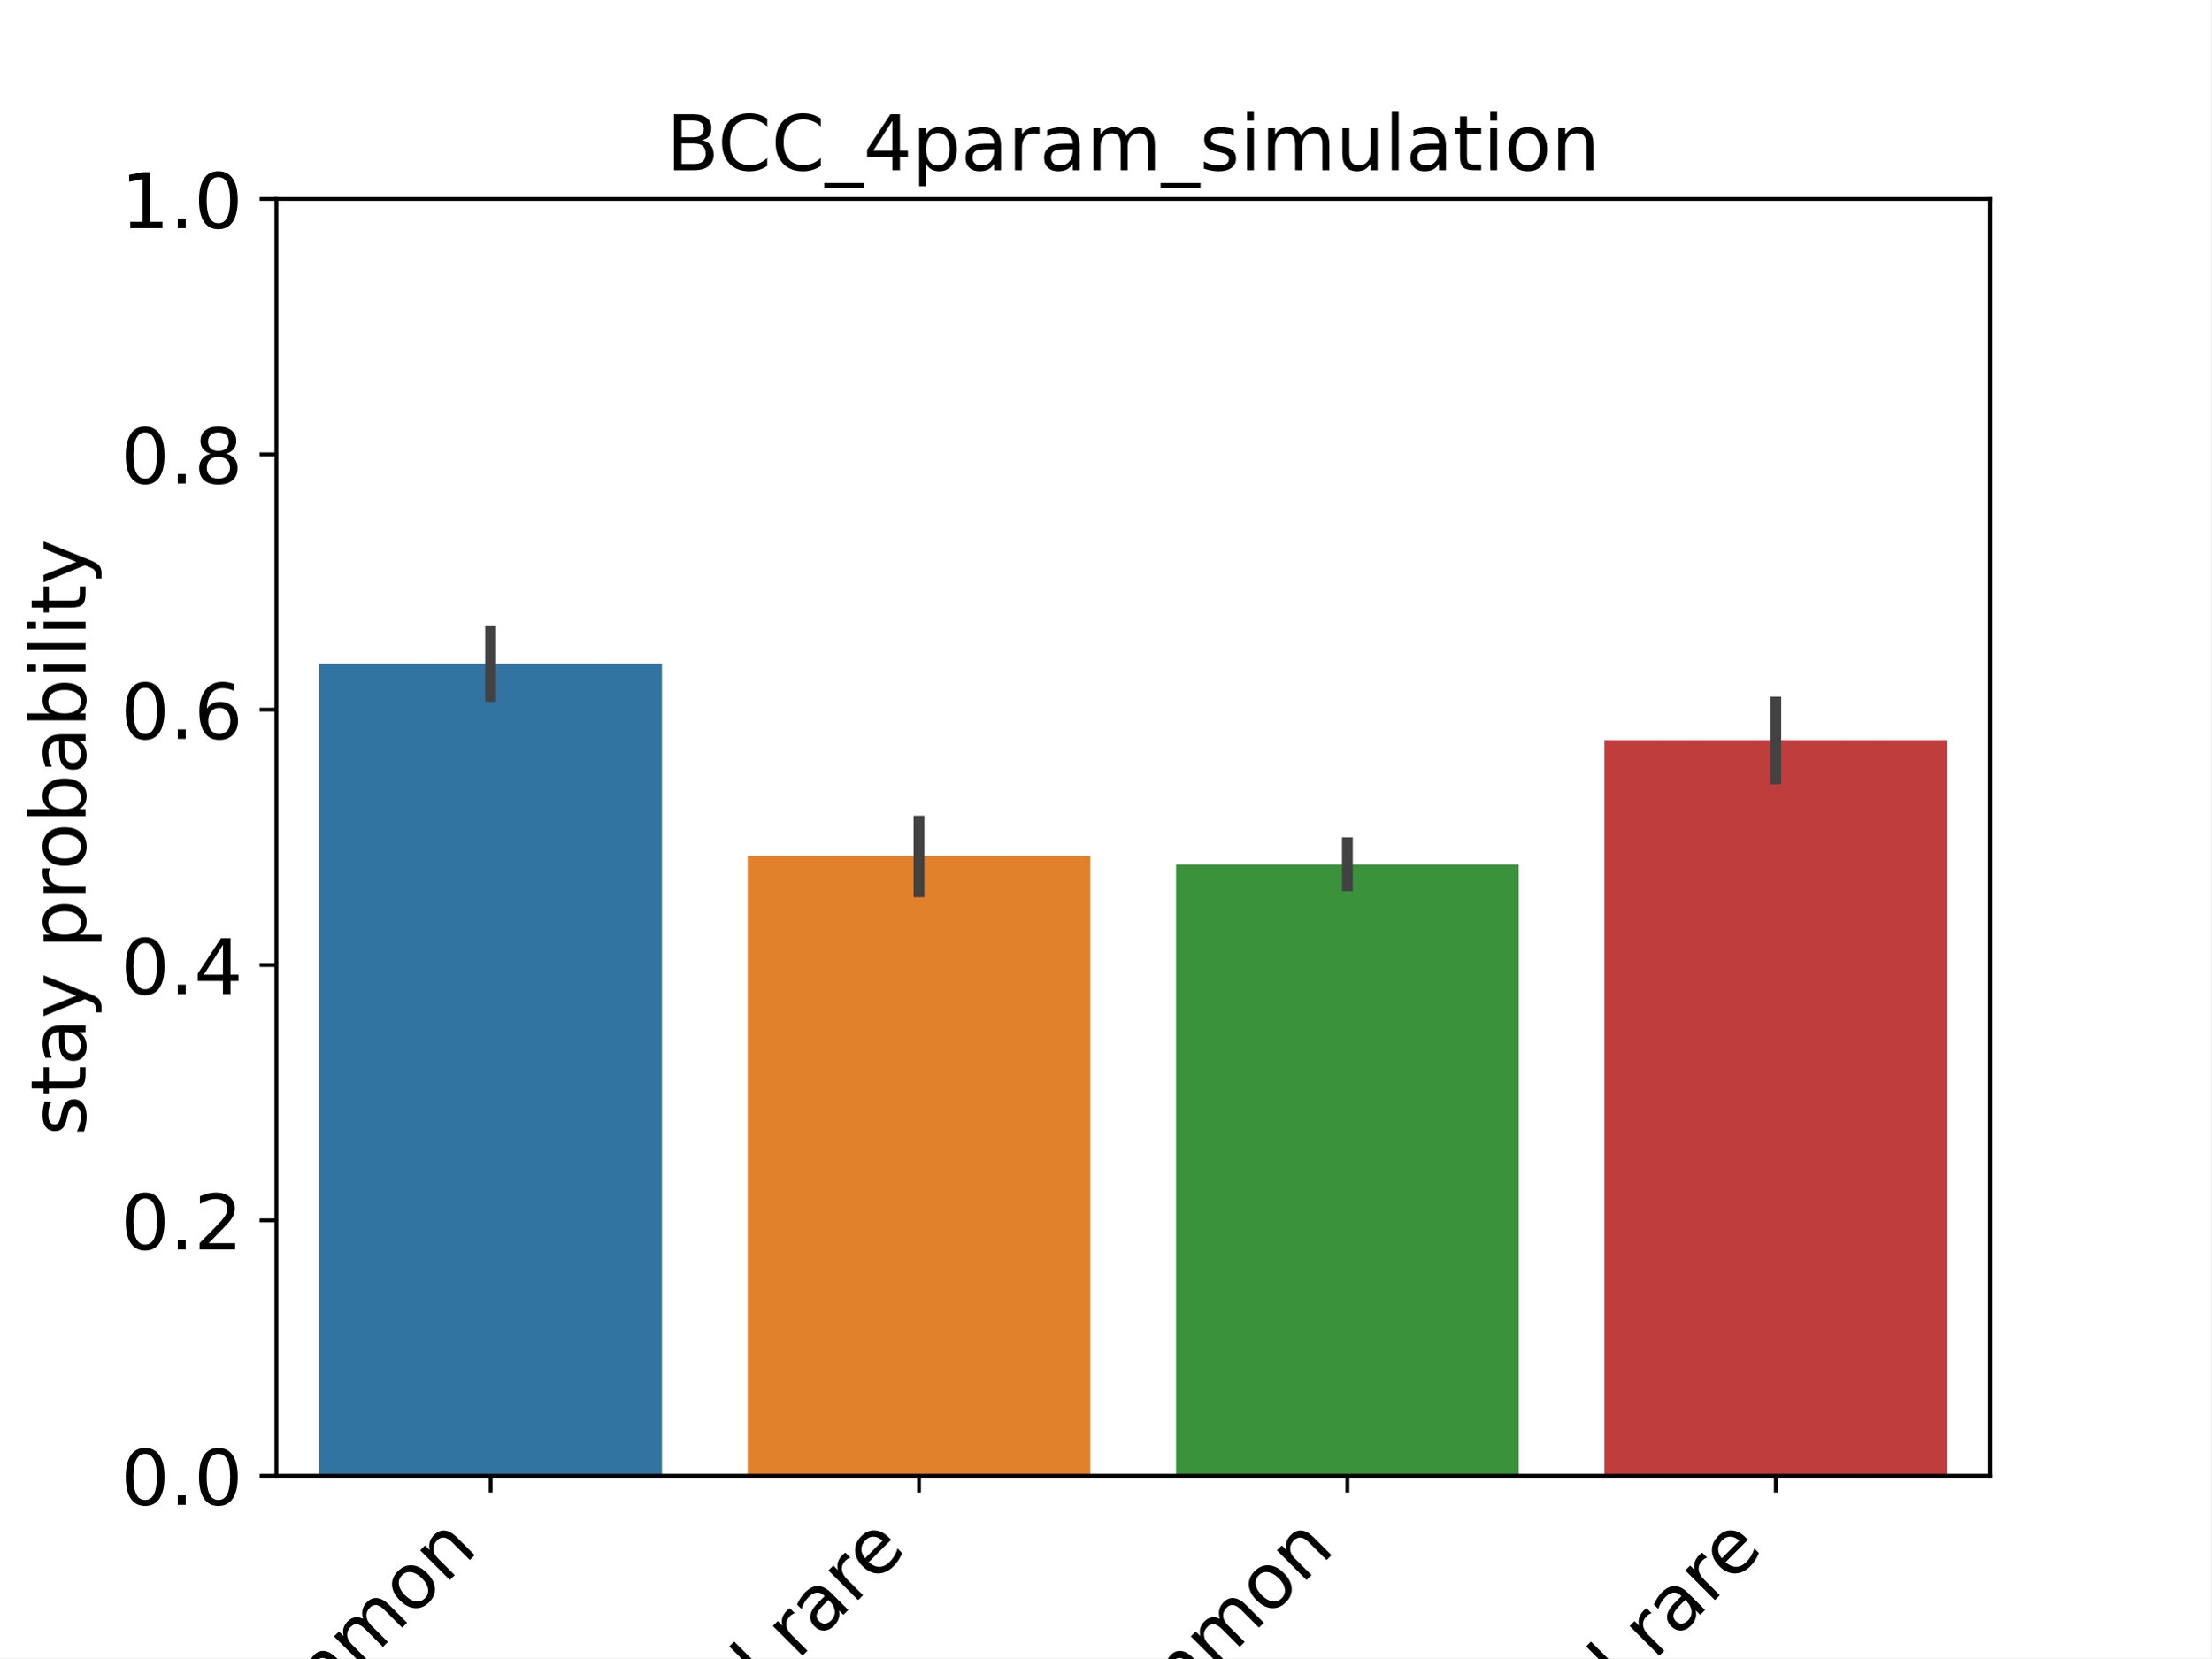
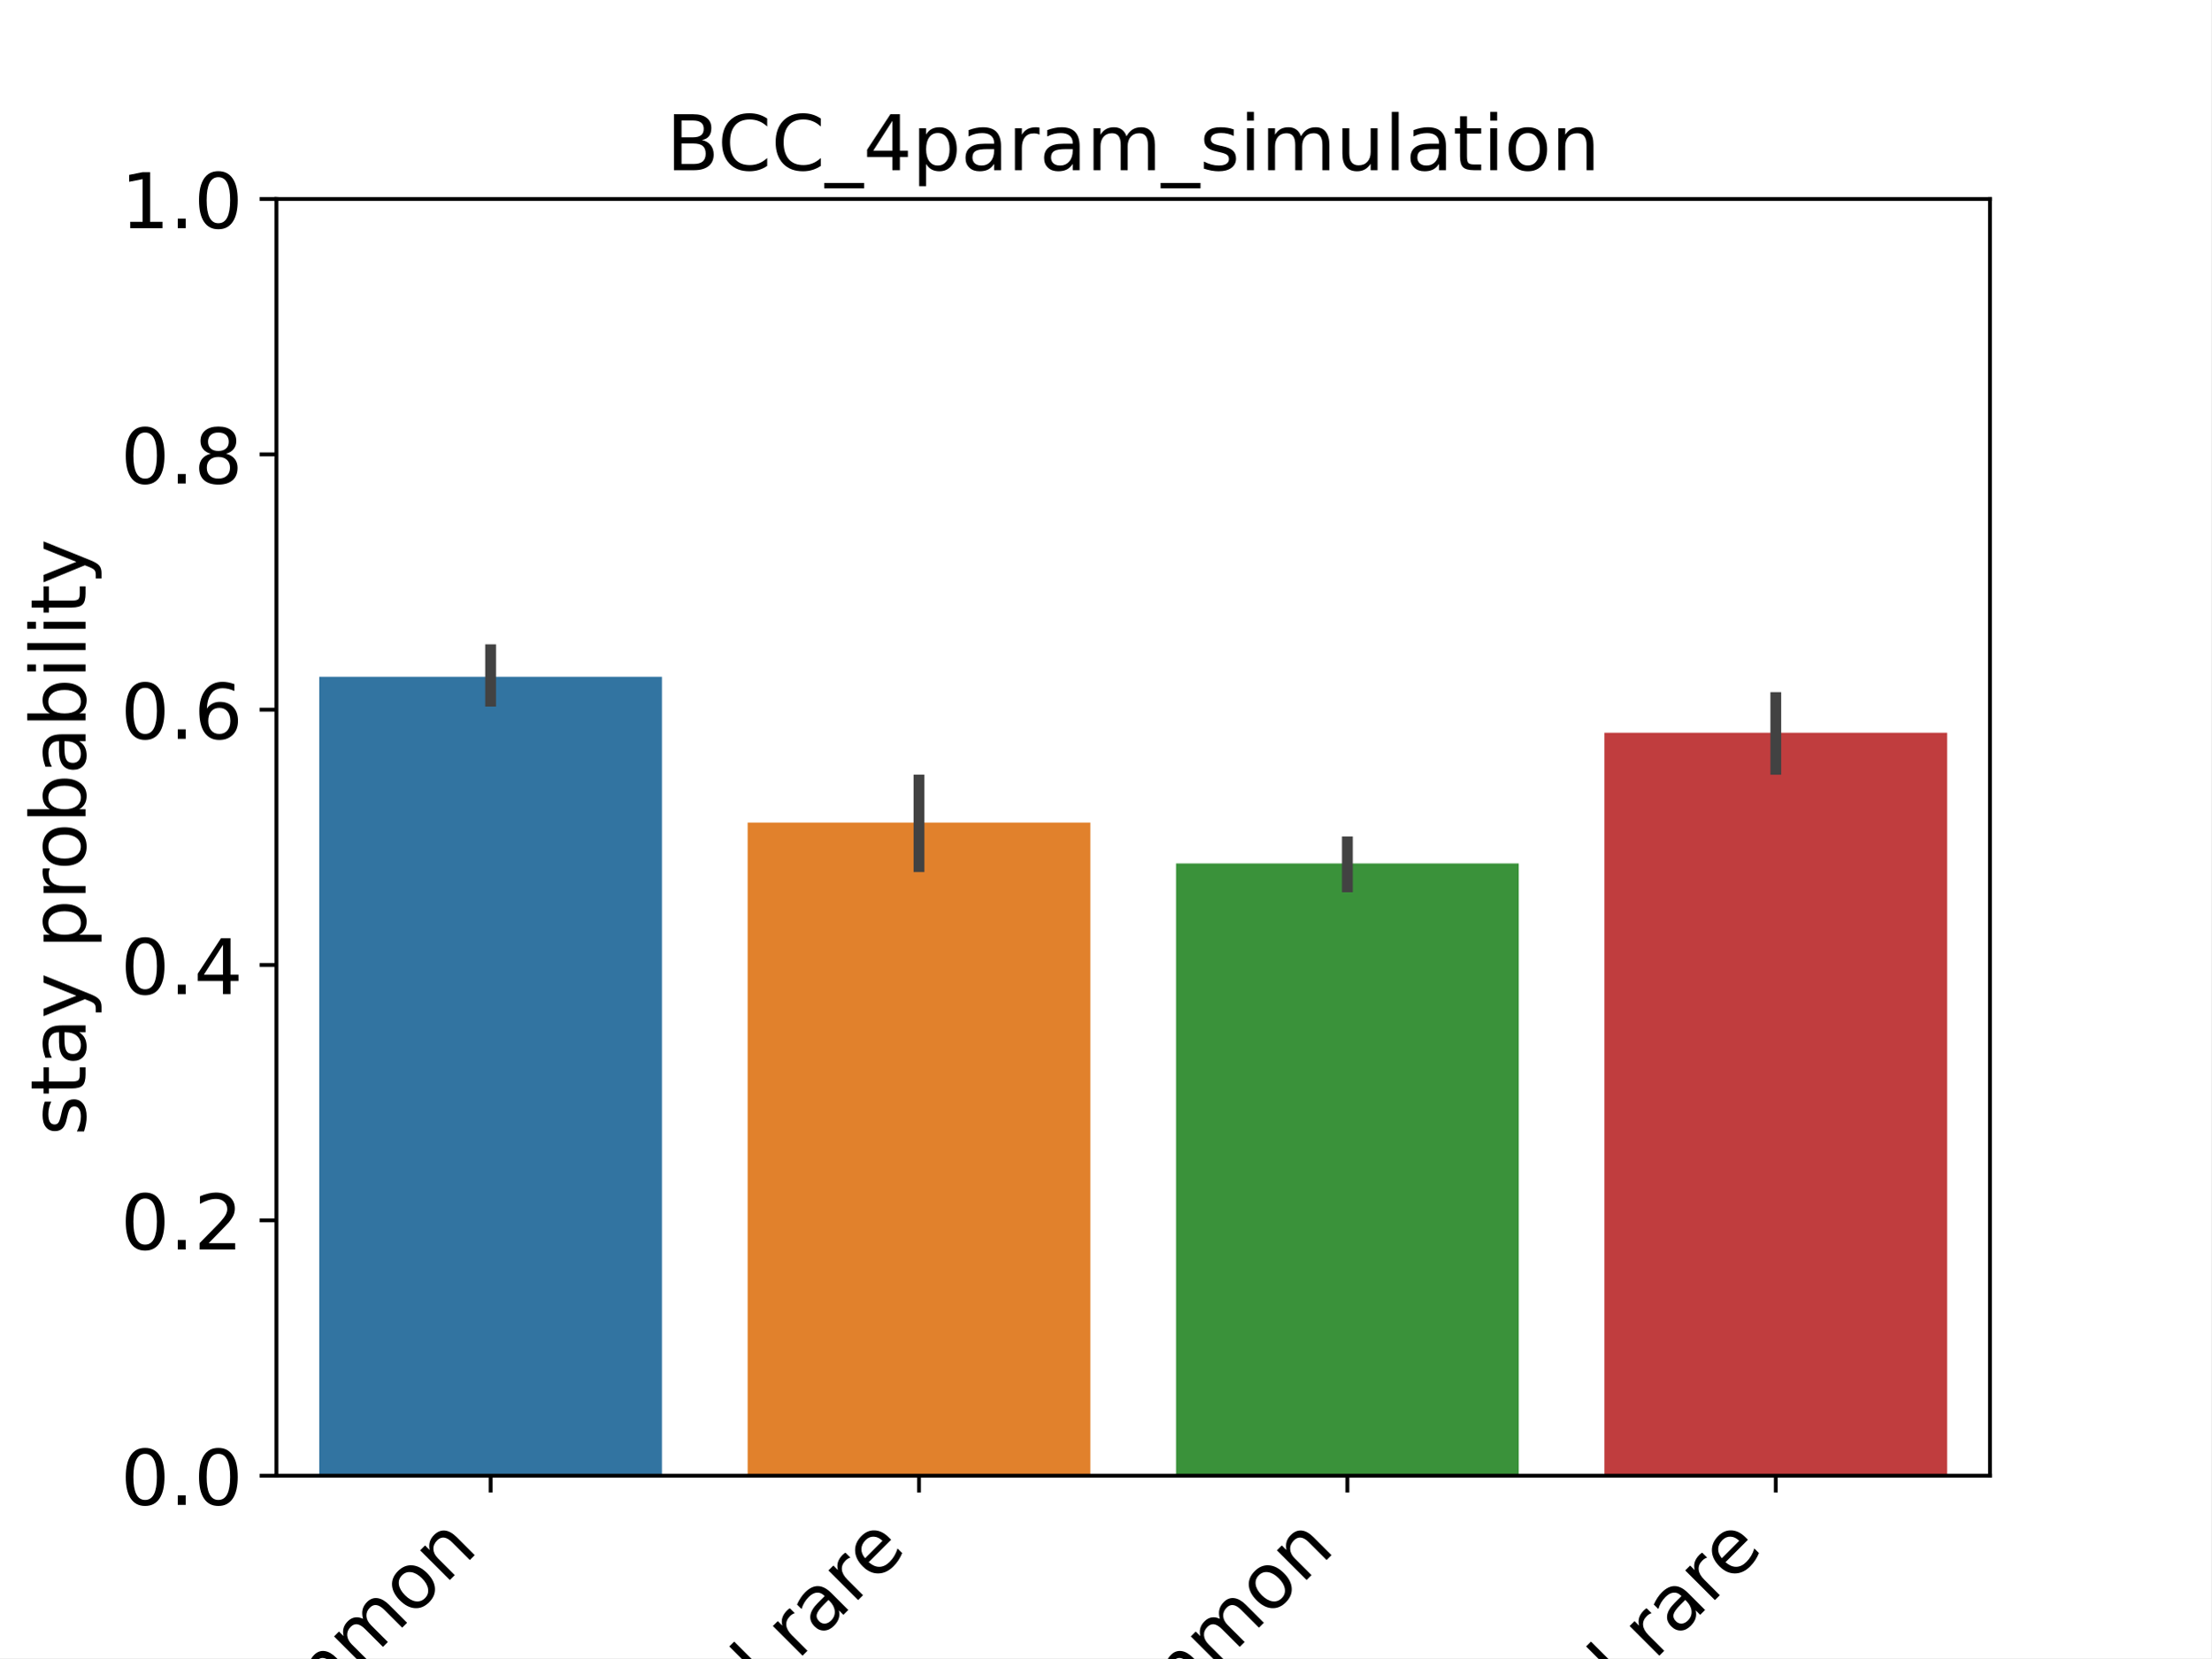
<svg xmlns="http://www.w3.org/2000/svg" xmlns:xlink="http://www.w3.org/1999/xlink" width="460.8pt" height="345.6pt" viewBox="0 0 460.8 345.6" version="1.1">
  <defs>
    <style type="text/css">*{stroke-linejoin: round; stroke-linecap: butt}</style>
  </defs>
  <g id="figure_1">
    <g id="patch_1">
      <path d="M 0 345.6  L 460.8 345.6  L 460.8 0  L 0 0  z " style="fill: #ffffff" />
    </g>
    <g id="axes_1">
      <g id="patch_2">
        <path d="M 57.6 307.584  L 414.72 307.584  L 414.72 41.472  L 57.6 41.472  z " style="fill: #ffffff" />
      </g>
      <g id="patch_3">
-         <path d="M 66.528 307.584  L 137.952 307.584  L 137.952 138.347  L 66.528 138.347  z " clip-path="url(#pcaaaa82c11)" style="fill: #3274a1" />
+         <path d="M 66.528 307.584  L 137.952 307.584  L 137.952 141.064  L 66.528 141.064  z " clip-path="url(#p55518bfa05)" style="fill: #3274a1" />
      </g>
      <g id="patch_4">
-         <path d="M 155.808 307.584  L 227.232 307.584  L 227.232 178.425  L 155.808 178.425  z " clip-path="url(#pcaaaa82c11)" style="fill: #e1812c" />
+         <path d="M 155.808 307.584  L 227.232 307.584  L 227.232 171.46  L 155.808 171.46  z " clip-path="url(#p55518bfa05)" style="fill: #e1812c" />
      </g>
      <g id="patch_5">
-         <path d="M 245.088 307.584  L 316.512 307.584  L 316.512 180.187  L 245.088 180.187  z " clip-path="url(#pcaaaa82c11)" style="fill: #3a923a" />
+         <path d="M 245.088 307.584  L 316.512 307.584  L 316.512 179.973  L 245.088 179.973  z " clip-path="url(#p55518bfa05)" style="fill: #3a923a" />
      </g>
      <g id="patch_6">
-         <path d="M 334.368 307.584  L 405.792 307.584  L 405.792 154.264  L 334.368 154.264  z " clip-path="url(#pcaaaa82c11)" style="fill: #c03d3e" />
+         <path d="M 334.368 307.584  L 405.792 307.584  L 405.792 152.728  L 334.368 152.728  z " clip-path="url(#p55518bfa05)" style="fill: #c03d3e" />
      </g>
      <g id="matplotlib.axis_1">
        <g id="xtick_1">
          <g id="line2d_1">
            <defs>
-               <path id="m869093b773" d="M 0 0  L 0 3.5  " style="stroke: #000000; stroke-width: 0.8" />
+               <path id="mdc5e68c6df" d="M 0 0  L 0 3.5  " style="stroke: #000000; stroke-width: 0.8" />
            </defs>
            <g>
-               <use xlink:href="#m869093b773" x="102.24" y="307.584" style="stroke: #000000; stroke-width: 0.8" />
+               <use xlink:href="#mdc5e68c6df" x="102.24" y="307.584" style="stroke: #000000; stroke-width: 0.8" />
            </g>
          </g>
          <g id="text_1">
            <g transform="translate(-6.307962 429.3757) rotate(-45) scale(0.16 -0.16)">
              <defs>
                <path id="DejaVuSans-72" d="M 2631 2963  Q 2534 3019 2420 3045  Q 2306 3072 2169 3072  Q 1681 3072 1420 2755  Q 1159 2438 1159 1844  L 1159 0  L 581 0  L 581 3500  L 1159 3500  L 1159 2956  Q 1341 3275 1631 3429  Q 1922 3584 2338 3584  Q 2397 3584 2469 3576  Q 2541 3569 2628 3553  L 2631 2963  z " transform="scale(0.015625)" />
                <path id="DejaVuSans-65" d="M 3597 1894  L 3597 1613  L 953 1613  Q 991 1019 1311 708  Q 1631 397 2203 397  Q 2534 397 2845 478  Q 3156 559 3463 722  L 3463 178  Q 3153 47 2828 -22  Q 2503 -91 2169 -91  Q 1331 -91 842 396  Q 353 884 353 1716  Q 353 2575 817 3079  Q 1281 3584 2069 3584  Q 2775 3584 3186 3129  Q 3597 2675 3597 1894  z M 3022 2063  Q 3016 2534 2758 2815  Q 2500 3097 2075 3097  Q 1594 3097 1305 2825  Q 1016 2553 972 2059  L 3022 2063  z " transform="scale(0.015625)" />
                <path id="DejaVuSans-77" d="M 269 3500  L 844 3500  L 1563 769  L 2278 3500  L 2956 3500  L 3675 769  L 4391 3500  L 4966 3500  L 4050 0  L 3372 0  L 2619 2869  L 1863 0  L 1184 0  L 269 3500  z " transform="scale(0.015625)" />
                <path id="DejaVuSans-61" d="M 2194 1759  Q 1497 1759 1228 1600  Q 959 1441 959 1056  Q 959 750 1161 570  Q 1363 391 1709 391  Q 2188 391 2477 730  Q 2766 1069 2766 1631  L 2766 1759  L 2194 1759  z M 3341 1997  L 3341 0  L 2766 0  L 2766 531  Q 2569 213 2275 61  Q 1981 -91 1556 -91  Q 1019 -91 701 211  Q 384 513 384 1019  Q 384 1609 779 1909  Q 1175 2209 1959 2209  L 2766 2209  L 2766 2266  Q 2766 2663 2505 2880  Q 2244 3097 1772 3097  Q 1472 3097 1187 3025  Q 903 2953 641 2809  L 641 3341  Q 956 3463 1253 3523  Q 1550 3584 1831 3584  Q 2591 3584 2966 3190  Q 3341 2797 3341 1997  z " transform="scale(0.015625)" />
                <path id="DejaVuSans-64" d="M 2906 2969  L 2906 4863  L 3481 4863  L 3481 0  L 2906 0  L 2906 525  Q 2725 213 2448 61  Q 2172 -91 1784 -91  Q 1150 -91 751 415  Q 353 922 353 1747  Q 353 2572 751 3078  Q 1150 3584 1784 3584  Q 2172 3584 2448 3432  Q 2725 3281 2906 2969  z M 947 1747  Q 947 1113 1208 752  Q 1469 391 1925 391  Q 2381 391 2643 752  Q 2906 1113 2906 1747  Q 2906 2381 2643 2742  Q 2381 3103 1925 3103  Q 1469 3103 1208 2742  Q 947 2381 947 1747  z " transform="scale(0.015625)" />
                <path id="DejaVuSans-20" transform="scale(0.015625)" />
                <path id="DejaVuSans-63" d="M 3122 3366  L 3122 2828  Q 2878 2963 2633 3030  Q 2388 3097 2138 3097  Q 1578 3097 1268 2742  Q 959 2388 959 1747  Q 959 1106 1268 751  Q 1578 397 2138 397  Q 2388 397 2633 464  Q 2878 531 3122 666  L 3122 134  Q 2881 22 2623 -34  Q 2366 -91 2075 -91  Q 1284 -91 818 406  Q 353 903 353 1747  Q 353 2603 823 3093  Q 1294 3584 2113 3584  Q 2378 3584 2631 3529  Q 2884 3475 3122 3366  z " transform="scale(0.015625)" />
                <path id="DejaVuSans-6f" d="M 1959 3097  Q 1497 3097 1228 2736  Q 959 2375 959 1747  Q 959 1119 1226 758  Q 1494 397 1959 397  Q 2419 397 2687 759  Q 2956 1122 2956 1747  Q 2956 2369 2687 2733  Q 2419 3097 1959 3097  z M 1959 3584  Q 2709 3584 3137 3096  Q 3566 2609 3566 1747  Q 3566 888 3137 398  Q 2709 -91 1959 -91  Q 1206 -91 779 398  Q 353 888 353 1747  Q 353 2609 779 3096  Q 1206 3584 1959 3584  z " transform="scale(0.015625)" />
                <path id="DejaVuSans-6d" d="M 3328 2828  Q 3544 3216 3844 3400  Q 4144 3584 4550 3584  Q 5097 3584 5394 3201  Q 5691 2819 5691 2113  L 5691 0  L 5113 0  L 5113 2094  Q 5113 2597 4934 2840  Q 4756 3084 4391 3084  Q 3944 3084 3684 2787  Q 3425 2491 3425 1978  L 3425 0  L 2847 0  L 2847 2094  Q 2847 2600 2669 2842  Q 2491 3084 2119 3084  Q 1678 3084 1418 2786  Q 1159 2488 1159 1978  L 1159 0  L 581 0  L 581 3500  L 1159 3500  L 1159 2956  Q 1356 3278 1631 3431  Q 1906 3584 2284 3584  Q 2666 3584 2933 3390  Q 3200 3197 3328 2828  z " transform="scale(0.015625)" />
                <path id="DejaVuSans-6e" d="M 3513 2113  L 3513 0  L 2938 0  L 2938 2094  Q 2938 2591 2744 2837  Q 2550 3084 2163 3084  Q 1697 3084 1428 2787  Q 1159 2491 1159 1978  L 1159 0  L 581 0  L 581 3500  L 1159 3500  L 1159 2956  Q 1366 3272 1645 3428  Q 1925 3584 2291 3584  Q 2894 3584 3203 3211  Q 3513 2838 3513 2113  z " transform="scale(0.015625)" />
              </defs>
              <use xlink:href="#DejaVuSans-72" />
              <use xlink:href="#DejaVuSans-65" x="38.863" />
              <use xlink:href="#DejaVuSans-77" x="100.387" />
              <use xlink:href="#DejaVuSans-61" x="182.174" />
              <use xlink:href="#DejaVuSans-72" x="243.453" />
              <use xlink:href="#DejaVuSans-64" x="282.816" />
              <use xlink:href="#DejaVuSans-65" x="346.293" />
              <use xlink:href="#DejaVuSans-64" x="407.816" />
              <use xlink:href="#DejaVuSans-20" x="471.293" />
              <use xlink:href="#DejaVuSans-63" x="503.08" />
              <use xlink:href="#DejaVuSans-6f" x="558.061" />
              <use xlink:href="#DejaVuSans-6d" x="619.242" />
              <use xlink:href="#DejaVuSans-6d" x="716.654" />
              <use xlink:href="#DejaVuSans-6f" x="814.066" />
              <use xlink:href="#DejaVuSans-6e" x="875.248" />
            </g>
          </g>
        </g>
        <g id="xtick_2">
          <g id="line2d_2">
            <g>
-               <use xlink:href="#m869093b773" x="191.52" y="307.584" style="stroke: #000000; stroke-width: 0.8" />
+               <use xlink:href="#mdc5e68c6df" x="191.52" y="307.584" style="stroke: #000000; stroke-width: 0.8" />
            </g>
          </g>
          <g id="text_2">
            <g transform="translate(109.3065 403.0413) rotate(-45) scale(0.16 -0.16)">
              <use xlink:href="#DejaVuSans-72" />
              <use xlink:href="#DejaVuSans-65" x="38.863" />
              <use xlink:href="#DejaVuSans-77" x="100.387" />
              <use xlink:href="#DejaVuSans-61" x="182.174" />
              <use xlink:href="#DejaVuSans-72" x="243.453" />
              <use xlink:href="#DejaVuSans-64" x="282.816" />
              <use xlink:href="#DejaVuSans-65" x="346.293" />
              <use xlink:href="#DejaVuSans-64" x="407.816" />
              <use xlink:href="#DejaVuSans-20" x="471.293" />
              <use xlink:href="#DejaVuSans-72" x="503.08" />
              <use xlink:href="#DejaVuSans-61" x="544.193" />
              <use xlink:href="#DejaVuSans-72" x="605.473" />
              <use xlink:href="#DejaVuSans-65" x="644.336" />
            </g>
          </g>
        </g>
        <g id="xtick_3">
          <g id="line2d_3">
            <g>
-               <use xlink:href="#m869093b773" x="280.8" y="307.584" style="stroke: #000000; stroke-width: 0.8" />
+               <use xlink:href="#mdc5e68c6df" x="280.8" y="307.584" style="stroke: #000000; stroke-width: 0.8" />
            </g>
          </g>
          <g id="text_3">
            <g transform="translate(157.9119 443.7158) rotate(-45) scale(0.16 -0.16)">
              <defs>
                <path id="DejaVuSans-75" d="M 544 1381  L 544 3500  L 1119 3500  L 1119 1403  Q 1119 906 1312 657  Q 1506 409 1894 409  Q 2359 409 2629 706  Q 2900 1003 2900 1516  L 2900 3500  L 3475 3500  L 3475 0  L 2900 0  L 2900 538  Q 2691 219 2414 64  Q 2138 -91 1772 -91  Q 1169 -91 856 284  Q 544 659 544 1381  z M 1991 3584  L 1991 3584  z " transform="scale(0.015625)" />
              </defs>
              <use xlink:href="#DejaVuSans-75" />
              <use xlink:href="#DejaVuSans-6e" x="63.379" />
              <use xlink:href="#DejaVuSans-72" x="126.758" />
              <use xlink:href="#DejaVuSans-65" x="165.621" />
              <use xlink:href="#DejaVuSans-77" x="227.145" />
              <use xlink:href="#DejaVuSans-61" x="308.932" />
              <use xlink:href="#DejaVuSans-72" x="370.211" />
              <use xlink:href="#DejaVuSans-64" x="409.574" />
              <use xlink:href="#DejaVuSans-65" x="473.051" />
              <use xlink:href="#DejaVuSans-64" x="534.574" />
              <use xlink:href="#DejaVuSans-20" x="598.051" />
              <use xlink:href="#DejaVuSans-63" x="629.838" />
              <use xlink:href="#DejaVuSans-6f" x="684.818" />
              <use xlink:href="#DejaVuSans-6d" x="746" />
              <use xlink:href="#DejaVuSans-6d" x="843.412" />
              <use xlink:href="#DejaVuSans-6f" x="940.824" />
              <use xlink:href="#DejaVuSans-6e" x="1002.006" />
            </g>
          </g>
        </g>
        <g id="xtick_4">
          <g id="line2d_4">
            <g>
-               <use xlink:href="#m869093b773" x="370.08" y="307.584" style="stroke: #000000; stroke-width: 0.8" />
+               <use xlink:href="#mdc5e68c6df" x="370.08" y="307.584" style="stroke: #000000; stroke-width: 0.8" />
            </g>
          </g>
          <g id="text_4">
            <g transform="translate(273.5263 417.3814) rotate(-45) scale(0.16 -0.16)">
              <use xlink:href="#DejaVuSans-75" />
              <use xlink:href="#DejaVuSans-6e" x="63.379" />
              <use xlink:href="#DejaVuSans-72" x="126.758" />
              <use xlink:href="#DejaVuSans-65" x="165.621" />
              <use xlink:href="#DejaVuSans-77" x="227.145" />
              <use xlink:href="#DejaVuSans-61" x="308.932" />
              <use xlink:href="#DejaVuSans-72" x="370.211" />
              <use xlink:href="#DejaVuSans-64" x="409.574" />
              <use xlink:href="#DejaVuSans-65" x="473.051" />
              <use xlink:href="#DejaVuSans-64" x="534.574" />
              <use xlink:href="#DejaVuSans-20" x="598.051" />
              <use xlink:href="#DejaVuSans-72" x="629.838" />
              <use xlink:href="#DejaVuSans-61" x="670.951" />
              <use xlink:href="#DejaVuSans-72" x="732.23" />
              <use xlink:href="#DejaVuSans-65" x="771.094" />
            </g>
          </g>
        </g>
      </g>
      <g id="matplotlib.axis_2">
        <g id="ytick_1">
          <g id="line2d_5">
            <defs>
-               <path id="m55d0cbc62d" d="M 0 0  L -3.5 0  " style="stroke: #000000; stroke-width: 0.8" />
+               <path id="m85166e679d" d="M 0 0  L -3.5 0  " style="stroke: #000000; stroke-width: 0.8" />
            </defs>
            <g>
-               <use xlink:href="#m55d0cbc62d" x="57.6" y="307.584" style="stroke: #000000; stroke-width: 0.8" />
+               <use xlink:href="#m85166e679d" x="57.6" y="307.584" style="stroke: #000000; stroke-width: 0.8" />
            </g>
          </g>
          <g id="text_5">
            <g transform="translate(25.155 313.6628) scale(0.16 -0.16)">
              <defs>
                <path id="DejaVuSans-30" d="M 2034 4250  Q 1547 4250 1301 3770  Q 1056 3291 1056 2328  Q 1056 1369 1301 889  Q 1547 409 2034 409  Q 2525 409 2770 889  Q 3016 1369 3016 2328  Q 3016 3291 2770 3770  Q 2525 4250 2034 4250  z M 2034 4750  Q 2819 4750 3233 4129  Q 3647 3509 3647 2328  Q 3647 1150 3233 529  Q 2819 -91 2034 -91  Q 1250 -91 836 529  Q 422 1150 422 2328  Q 422 3509 836 4129  Q 1250 4750 2034 4750  z " transform="scale(0.015625)" />
                <path id="DejaVuSans-2e" d="M 684 794  L 1344 794  L 1344 0  L 684 0  L 684 794  z " transform="scale(0.015625)" />
              </defs>
              <use xlink:href="#DejaVuSans-30" />
              <use xlink:href="#DejaVuSans-2e" x="63.623" />
              <use xlink:href="#DejaVuSans-30" x="95.41" />
            </g>
          </g>
        </g>
        <g id="ytick_2">
          <g id="line2d_6">
            <g>
-               <use xlink:href="#m55d0cbc62d" x="57.6" y="254.362" style="stroke: #000000; stroke-width: 0.8" />
+               <use xlink:href="#m85166e679d" x="57.6" y="254.362" style="stroke: #000000; stroke-width: 0.8" />
            </g>
          </g>
          <g id="text_6">
            <g transform="translate(25.155 260.4403) scale(0.16 -0.16)">
              <defs>
                <path id="DejaVuSans-32" d="M 1228 531  L 3431 531  L 3431 0  L 469 0  L 469 531  Q 828 903 1448 1529  Q 2069 2156 2228 2338  Q 2531 2678 2651 2914  Q 2772 3150 2772 3378  Q 2772 3750 2511 3984  Q 2250 4219 1831 4219  Q 1534 4219 1204 4116  Q 875 4013 500 3803  L 500 4441  Q 881 4594 1212 4672  Q 1544 4750 1819 4750  Q 2544 4750 2975 4387  Q 3406 4025 3406 3419  Q 3406 3131 3298 2873  Q 3191 2616 2906 2266  Q 2828 2175 2409 1742  Q 1991 1309 1228 531  z " transform="scale(0.015625)" />
              </defs>
              <use xlink:href="#DejaVuSans-30" />
              <use xlink:href="#DejaVuSans-2e" x="63.623" />
              <use xlink:href="#DejaVuSans-32" x="95.41" />
            </g>
          </g>
        </g>
        <g id="ytick_3">
          <g id="line2d_7">
            <g>
-               <use xlink:href="#m55d0cbc62d" x="57.6" y="201.139" style="stroke: #000000; stroke-width: 0.8" />
+               <use xlink:href="#m85166e679d" x="57.6" y="201.139" style="stroke: #000000; stroke-width: 0.8" />
            </g>
          </g>
          <g id="text_7">
            <g transform="translate(25.155 207.2179) scale(0.16 -0.16)">
              <defs>
                <path id="DejaVuSans-34" d="M 2419 4116  L 825 1625  L 2419 1625  L 2419 4116  z M 2253 4666  L 3047 4666  L 3047 1625  L 3713 1625  L 3713 1100  L 3047 1100  L 3047 0  L 2419 0  L 2419 1100  L 313 1100  L 313 1709  L 2253 4666  z " transform="scale(0.015625)" />
              </defs>
              <use xlink:href="#DejaVuSans-30" />
              <use xlink:href="#DejaVuSans-2e" x="63.623" />
              <use xlink:href="#DejaVuSans-34" x="95.41" />
            </g>
          </g>
        </g>
        <g id="ytick_4">
          <g id="line2d_8">
            <g>
-               <use xlink:href="#m55d0cbc62d" x="57.6" y="147.917" style="stroke: #000000; stroke-width: 0.8" />
+               <use xlink:href="#m85166e679d" x="57.6" y="147.917" style="stroke: #000000; stroke-width: 0.8" />
            </g>
          </g>
          <g id="text_8">
            <g transform="translate(25.155 153.9955) scale(0.16 -0.16)">
              <defs>
                <path id="DejaVuSans-36" d="M 2113 2584  Q 1688 2584 1439 2293  Q 1191 2003 1191 1497  Q 1191 994 1439 701  Q 1688 409 2113 409  Q 2538 409 2786 701  Q 3034 994 3034 1497  Q 3034 2003 2786 2293  Q 2538 2584 2113 2584  z M 3366 4563  L 3366 3988  Q 3128 4100 2886 4159  Q 2644 4219 2406 4219  Q 1781 4219 1451 3797  Q 1122 3375 1075 2522  Q 1259 2794 1537 2939  Q 1816 3084 2150 3084  Q 2853 3084 3261 2657  Q 3669 2231 3669 1497  Q 3669 778 3244 343  Q 2819 -91 2113 -91  Q 1303 -91 875 529  Q 447 1150 447 2328  Q 447 3434 972 4092  Q 1497 4750 2381 4750  Q 2619 4750 2861 4703  Q 3103 4656 3366 4563  z " transform="scale(0.015625)" />
              </defs>
              <use xlink:href="#DejaVuSans-30" />
              <use xlink:href="#DejaVuSans-2e" x="63.623" />
              <use xlink:href="#DejaVuSans-36" x="95.41" />
            </g>
          </g>
        </g>
        <g id="ytick_5">
          <g id="line2d_9">
            <g>
-               <use xlink:href="#m55d0cbc62d" x="57.6" y="94.694" style="stroke: #000000; stroke-width: 0.8" />
+               <use xlink:href="#m85166e679d" x="57.6" y="94.694" style="stroke: #000000; stroke-width: 0.8" />
            </g>
          </g>
          <g id="text_9">
            <g transform="translate(25.155 100.7731) scale(0.16 -0.16)">
              <defs>
                <path id="DejaVuSans-38" d="M 2034 2216  Q 1584 2216 1326 1975  Q 1069 1734 1069 1313  Q 1069 891 1326 650  Q 1584 409 2034 409  Q 2484 409 2743 651  Q 3003 894 3003 1313  Q 3003 1734 2745 1975  Q 2488 2216 2034 2216  z M 1403 2484  Q 997 2584 770 2862  Q 544 3141 544 3541  Q 544 4100 942 4425  Q 1341 4750 2034 4750  Q 2731 4750 3128 4425  Q 3525 4100 3525 3541  Q 3525 3141 3298 2862  Q 3072 2584 2669 2484  Q 3125 2378 3379 2068  Q 3634 1759 3634 1313  Q 3634 634 3220 271  Q 2806 -91 2034 -91  Q 1263 -91 848 271  Q 434 634 434 1313  Q 434 1759 690 2068  Q 947 2378 1403 2484  z M 1172 3481  Q 1172 3119 1398 2916  Q 1625 2713 2034 2713  Q 2441 2713 2670 2916  Q 2900 3119 2900 3481  Q 2900 3844 2670 4047  Q 2441 4250 2034 4250  Q 1625 4250 1398 4047  Q 1172 3844 1172 3481  z " transform="scale(0.015625)" />
              </defs>
              <use xlink:href="#DejaVuSans-30" />
              <use xlink:href="#DejaVuSans-2e" x="63.623" />
              <use xlink:href="#DejaVuSans-38" x="95.41" />
            </g>
          </g>
        </g>
        <g id="ytick_6">
          <g id="line2d_10">
            <g>
-               <use xlink:href="#m55d0cbc62d" x="57.6" y="41.472" style="stroke: #000000; stroke-width: 0.8" />
+               <use xlink:href="#m85166e679d" x="57.6" y="41.472" style="stroke: #000000; stroke-width: 0.8" />
            </g>
          </g>
          <g id="text_10">
            <g transform="translate(25.155 47.55075) scale(0.16 -0.16)">
              <defs>
                <path id="DejaVuSans-31" d="M 794 531  L 1825 531  L 1825 4091  L 703 3866  L 703 4441  L 1819 4666  L 2450 4666  L 2450 531  L 3481 531  L 3481 0  L 794 0  L 794 531  z " transform="scale(0.015625)" />
              </defs>
              <use xlink:href="#DejaVuSans-31" />
              <use xlink:href="#DejaVuSans-2e" x="63.623" />
              <use xlink:href="#DejaVuSans-30" x="95.41" />
            </g>
          </g>
        </g>
        <g id="text_11">
          <g transform="translate(17.8275 236.693) rotate(-90) scale(0.16 -0.16)">
            <defs>
              <path id="DejaVuSans-73" d="M 2834 3397  L 2834 2853  Q 2591 2978 2328 3040  Q 2066 3103 1784 3103  Q 1356 3103 1142 2972  Q 928 2841 928 2578  Q 928 2378 1081 2264  Q 1234 2150 1697 2047  L 1894 2003  Q 2506 1872 2764 1633  Q 3022 1394 3022 966  Q 3022 478 2636 193  Q 2250 -91 1575 -91  Q 1294 -91 989 -36  Q 684 19 347 128  L 347 722  Q 666 556 975 473  Q 1284 391 1588 391  Q 1994 391 2212 530  Q 2431 669 2431 922  Q 2431 1156 2273 1281  Q 2116 1406 1581 1522  L 1381 1569  Q 847 1681 609 1914  Q 372 2147 372 2553  Q 372 3047 722 3315  Q 1072 3584 1716 3584  Q 2034 3584 2315 3537  Q 2597 3491 2834 3397  z " transform="scale(0.015625)" />
              <path id="DejaVuSans-74" d="M 1172 4494  L 1172 3500  L 2356 3500  L 2356 3053  L 1172 3053  L 1172 1153  Q 1172 725 1289 603  Q 1406 481 1766 481  L 2356 481  L 2356 0  L 1766 0  Q 1100 0 847 248  Q 594 497 594 1153  L 594 3053  L 172 3053  L 172 3500  L 594 3500  L 594 4494  L 1172 4494  z " transform="scale(0.015625)" />
              <path id="DejaVuSans-79" d="M 2059 -325  Q 1816 -950 1584 -1140  Q 1353 -1331 966 -1331  L 506 -1331  L 506 -850  L 844 -850  Q 1081 -850 1212 -737  Q 1344 -625 1503 -206  L 1606 56  L 191 3500  L 800 3500  L 1894 763  L 2988 3500  L 3597 3500  L 2059 -325  z " transform="scale(0.015625)" />
              <path id="DejaVuSans-70" d="M 1159 525  L 1159 -1331  L 581 -1331  L 581 3500  L 1159 3500  L 1159 2969  Q 1341 3281 1617 3432  Q 1894 3584 2278 3584  Q 2916 3584 3314 3078  Q 3713 2572 3713 1747  Q 3713 922 3314 415  Q 2916 -91 2278 -91  Q 1894 -91 1617 61  Q 1341 213 1159 525  z M 3116 1747  Q 3116 2381 2855 2742  Q 2594 3103 2138 3103  Q 1681 3103 1420 2742  Q 1159 2381 1159 1747  Q 1159 1113 1420 752  Q 1681 391 2138 391  Q 2594 391 2855 752  Q 3116 1113 3116 1747  z " transform="scale(0.015625)" />
              <path id="DejaVuSans-62" d="M 3116 1747  Q 3116 2381 2855 2742  Q 2594 3103 2138 3103  Q 1681 3103 1420 2742  Q 1159 2381 1159 1747  Q 1159 1113 1420 752  Q 1681 391 2138 391  Q 2594 391 2855 752  Q 3116 1113 3116 1747  z M 1159 2969  Q 1341 3281 1617 3432  Q 1894 3584 2278 3584  Q 2916 3584 3314 3078  Q 3713 2572 3713 1747  Q 3713 922 3314 415  Q 2916 -91 2278 -91  Q 1894 -91 1617 61  Q 1341 213 1159 525  L 1159 0  L 581 0  L 581 4863  L 1159 4863  L 1159 2969  z " transform="scale(0.015625)" />
              <path id="DejaVuSans-69" d="M 603 3500  L 1178 3500  L 1178 0  L 603 0  L 603 3500  z M 603 4863  L 1178 4863  L 1178 4134  L 603 4134  L 603 4863  z " transform="scale(0.015625)" />
              <path id="DejaVuSans-6c" d="M 603 4863  L 1178 4863  L 1178 0  L 603 0  L 603 4863  z " transform="scale(0.015625)" />
            </defs>
            <use xlink:href="#DejaVuSans-73" />
            <use xlink:href="#DejaVuSans-74" x="52.1" />
            <use xlink:href="#DejaVuSans-61" x="91.309" />
            <use xlink:href="#DejaVuSans-79" x="152.588" />
            <use xlink:href="#DejaVuSans-20" x="211.768" />
            <use xlink:href="#DejaVuSans-70" x="243.555" />
            <use xlink:href="#DejaVuSans-72" x="307.031" />
            <use xlink:href="#DejaVuSans-6f" x="345.895" />
            <use xlink:href="#DejaVuSans-62" x="407.076" />
            <use xlink:href="#DejaVuSans-61" x="470.553" />
            <use xlink:href="#DejaVuSans-62" x="531.832" />
            <use xlink:href="#DejaVuSans-69" x="595.309" />
            <use xlink:href="#DejaVuSans-6c" x="623.092" />
            <use xlink:href="#DejaVuSans-69" x="650.875" />
            <use xlink:href="#DejaVuSans-74" x="678.658" />
            <use xlink:href="#DejaVuSans-79" x="717.867" />
          </g>
        </g>
      </g>
      <g id="line2d_11">
-         <path d="M 102.24 145.167  L 102.24 131.507  " clip-path="url(#pcaaaa82c11)" style="fill: none; stroke: #424242; stroke-width: 2.25; stroke-linecap: square" />
+         <path d="M 102.24 146.148  L 102.24 135.42  " clip-path="url(#p55518bfa05)" style="fill: none; stroke: #424242; stroke-width: 2.25; stroke-linecap: square" />
      </g>
      <g id="line2d_12">
-         <path d="M 191.52 185.892  L 191.52 171.156  " clip-path="url(#pcaaaa82c11)" style="fill: none; stroke: #424242; stroke-width: 2.25; stroke-linecap: square" />
+         <path d="M 191.52 180.639  L 191.52 162.586  " clip-path="url(#p55518bfa05)" style="fill: none; stroke: #424242; stroke-width: 2.25; stroke-linecap: square" />
      </g>
      <g id="line2d_13">
-         <path d="M 280.8 184.65  L 280.8 175.65  " clip-path="url(#pcaaaa82c11)" style="fill: none; stroke: #424242; stroke-width: 2.25; stroke-linecap: square" />
+         <path d="M 280.8 184.852  L 280.8 175.472  " clip-path="url(#p55518bfa05)" style="fill: none; stroke: #424242; stroke-width: 2.25; stroke-linecap: square" />
      </g>
      <g id="line2d_14">
-         <path d="M 370.08 162.322  L 370.08 146.327  " clip-path="url(#pcaaaa82c11)" style="fill: none; stroke: #424242; stroke-width: 2.25; stroke-linecap: square" />
+         <path d="M 370.08 160.355  L 370.08 145.382  " clip-path="url(#p55518bfa05)" style="fill: none; stroke: #424242; stroke-width: 2.25; stroke-linecap: square" />
      </g>
      <g id="patch_7">
        <path d="M 57.6 307.584  L 57.6 41.472  " style="fill: none; stroke: #000000; stroke-width: 0.8; stroke-linejoin: miter; stroke-linecap: square" />
      </g>
      <g id="patch_8">
        <path d="M 414.72 307.584  L 414.72 41.472  " style="fill: none; stroke: #000000; stroke-width: 0.8; stroke-linejoin: miter; stroke-linecap: square" />
      </g>
      <g id="patch_9">
        <path d="M 57.6 307.584  L 414.72 307.584  " style="fill: none; stroke: #000000; stroke-width: 0.8; stroke-linejoin: miter; stroke-linecap: square" />
      </g>
      <g id="patch_10">
        <path d="M 57.6 41.472  L 414.72 41.472  " style="fill: none; stroke: #000000; stroke-width: 0.8; stroke-linejoin: miter; stroke-linecap: square" />
      </g>
      <g id="text_12">
        <g transform="translate(138.8825 35.472) scale(0.16 -0.16)">
          <defs>
            <path id="DejaVuSans-42" d="M 1259 2228  L 1259 519  L 2272 519  Q 2781 519 3026 730  Q 3272 941 3272 1375  Q 3272 1813 3026 2020  Q 2781 2228 2272 2228  L 1259 2228  z M 1259 4147  L 1259 2741  L 2194 2741  Q 2656 2741 2882 2914  Q 3109 3088 3109 3444  Q 3109 3797 2882 3972  Q 2656 4147 2194 4147  L 1259 4147  z M 628 4666  L 2241 4666  Q 2963 4666 3353 4366  Q 3744 4066 3744 3513  Q 3744 3084 3544 2831  Q 3344 2578 2956 2516  Q 3422 2416 3680 2098  Q 3938 1781 3938 1306  Q 3938 681 3513 340  Q 3088 0 2303 0  L 628 0  L 628 4666  z " transform="scale(0.015625)" />
            <path id="DejaVuSans-43" d="M 4122 4306  L 4122 3641  Q 3803 3938 3442 4084  Q 3081 4231 2675 4231  Q 1875 4231 1450 3742  Q 1025 3253 1025 2328  Q 1025 1406 1450 917  Q 1875 428 2675 428  Q 3081 428 3442 575  Q 3803 722 4122 1019  L 4122 359  Q 3791 134 3420 21  Q 3050 -91 2638 -91  Q 1578 -91 968 557  Q 359 1206 359 2328  Q 359 3453 968 4101  Q 1578 4750 2638 4750  Q 3056 4750 3426 4639  Q 3797 4528 4122 4306  z " transform="scale(0.015625)" />
            <path id="DejaVuSans-5f" d="M 3263 -1063  L 3263 -1509  L -63 -1509  L -63 -1063  L 3263 -1063  z " transform="scale(0.015625)" />
          </defs>
          <use xlink:href="#DejaVuSans-42" />
          <use xlink:href="#DejaVuSans-43" x="66.854" />
          <use xlink:href="#DejaVuSans-43" x="136.678" />
          <use xlink:href="#DejaVuSans-5f" x="206.502" />
          <use xlink:href="#DejaVuSans-34" x="256.502" />
          <use xlink:href="#DejaVuSans-70" x="320.125" />
          <use xlink:href="#DejaVuSans-61" x="383.602" />
          <use xlink:href="#DejaVuSans-72" x="444.881" />
          <use xlink:href="#DejaVuSans-61" x="485.994" />
          <use xlink:href="#DejaVuSans-6d" x="547.273" />
          <use xlink:href="#DejaVuSans-5f" x="644.686" />
          <use xlink:href="#DejaVuSans-73" x="694.686" />
          <use xlink:href="#DejaVuSans-69" x="746.785" />
          <use xlink:href="#DejaVuSans-6d" x="774.568" />
          <use xlink:href="#DejaVuSans-75" x="871.98" />
          <use xlink:href="#DejaVuSans-6c" x="935.359" />
          <use xlink:href="#DejaVuSans-61" x="963.143" />
          <use xlink:href="#DejaVuSans-74" x="1024.422" />
          <use xlink:href="#DejaVuSans-69" x="1063.631" />
          <use xlink:href="#DejaVuSans-6f" x="1091.414" />
          <use xlink:href="#DejaVuSans-6e" x="1152.596" />
        </g>
      </g>
    </g>
  </g>
  <defs>
-     <clipPath id="pcaaaa82c11">
+     <clipPath id="p55518bfa05">
      <rect x="57.6" y="41.472" width="357.12" height="266.112" />
    </clipPath>
  </defs>
</svg>
